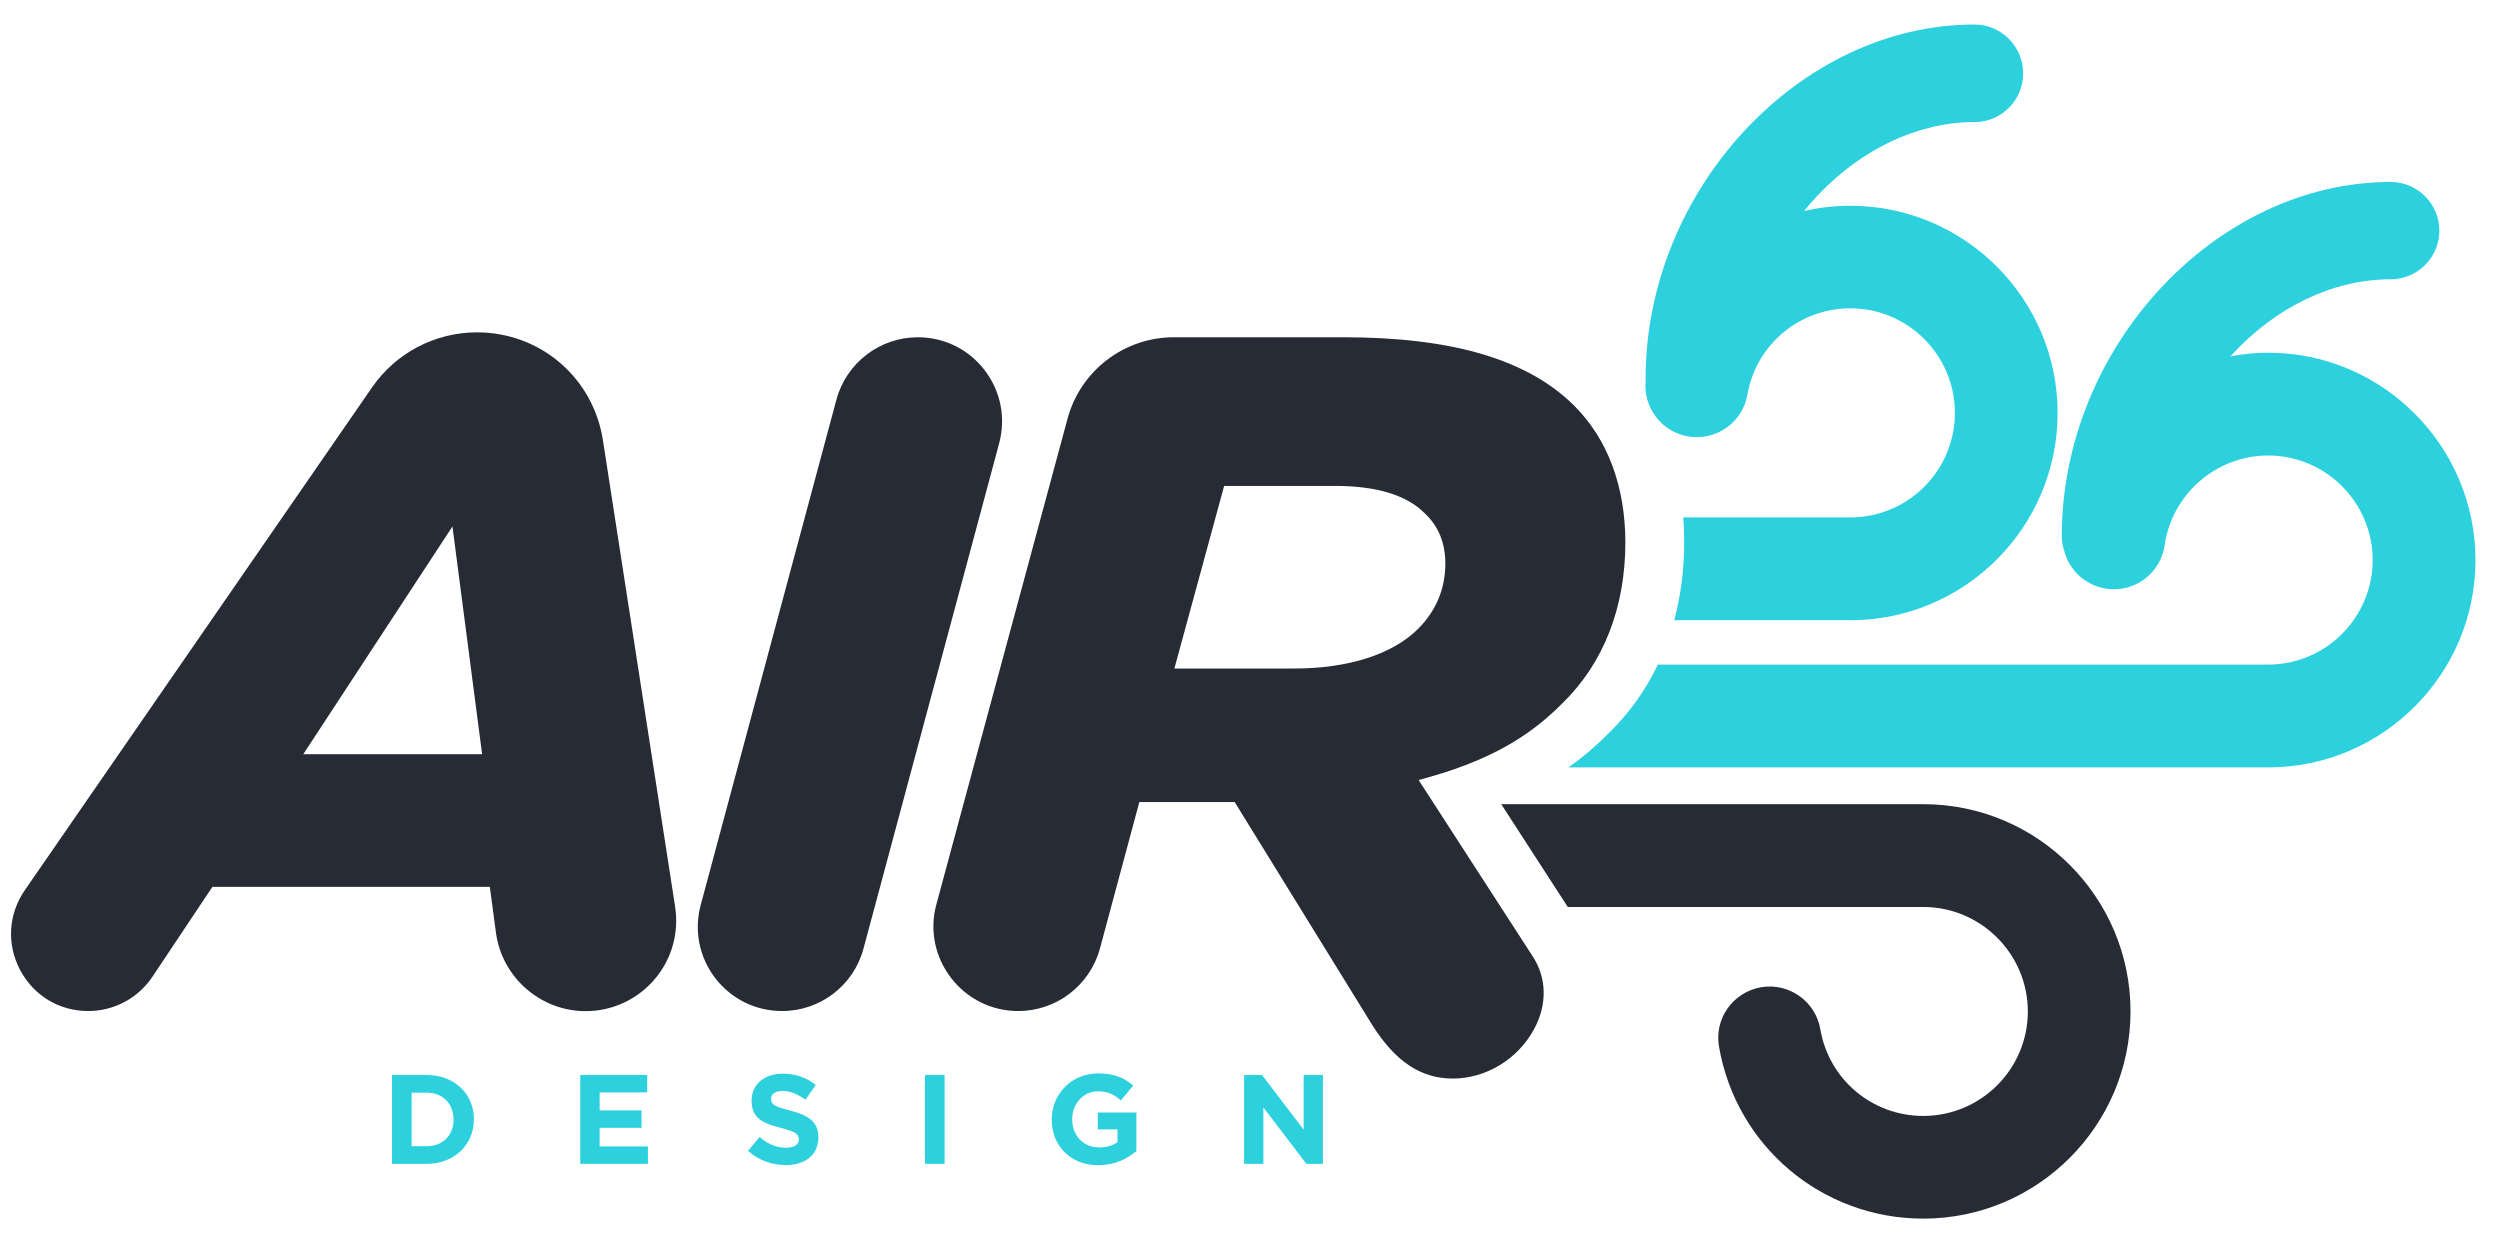
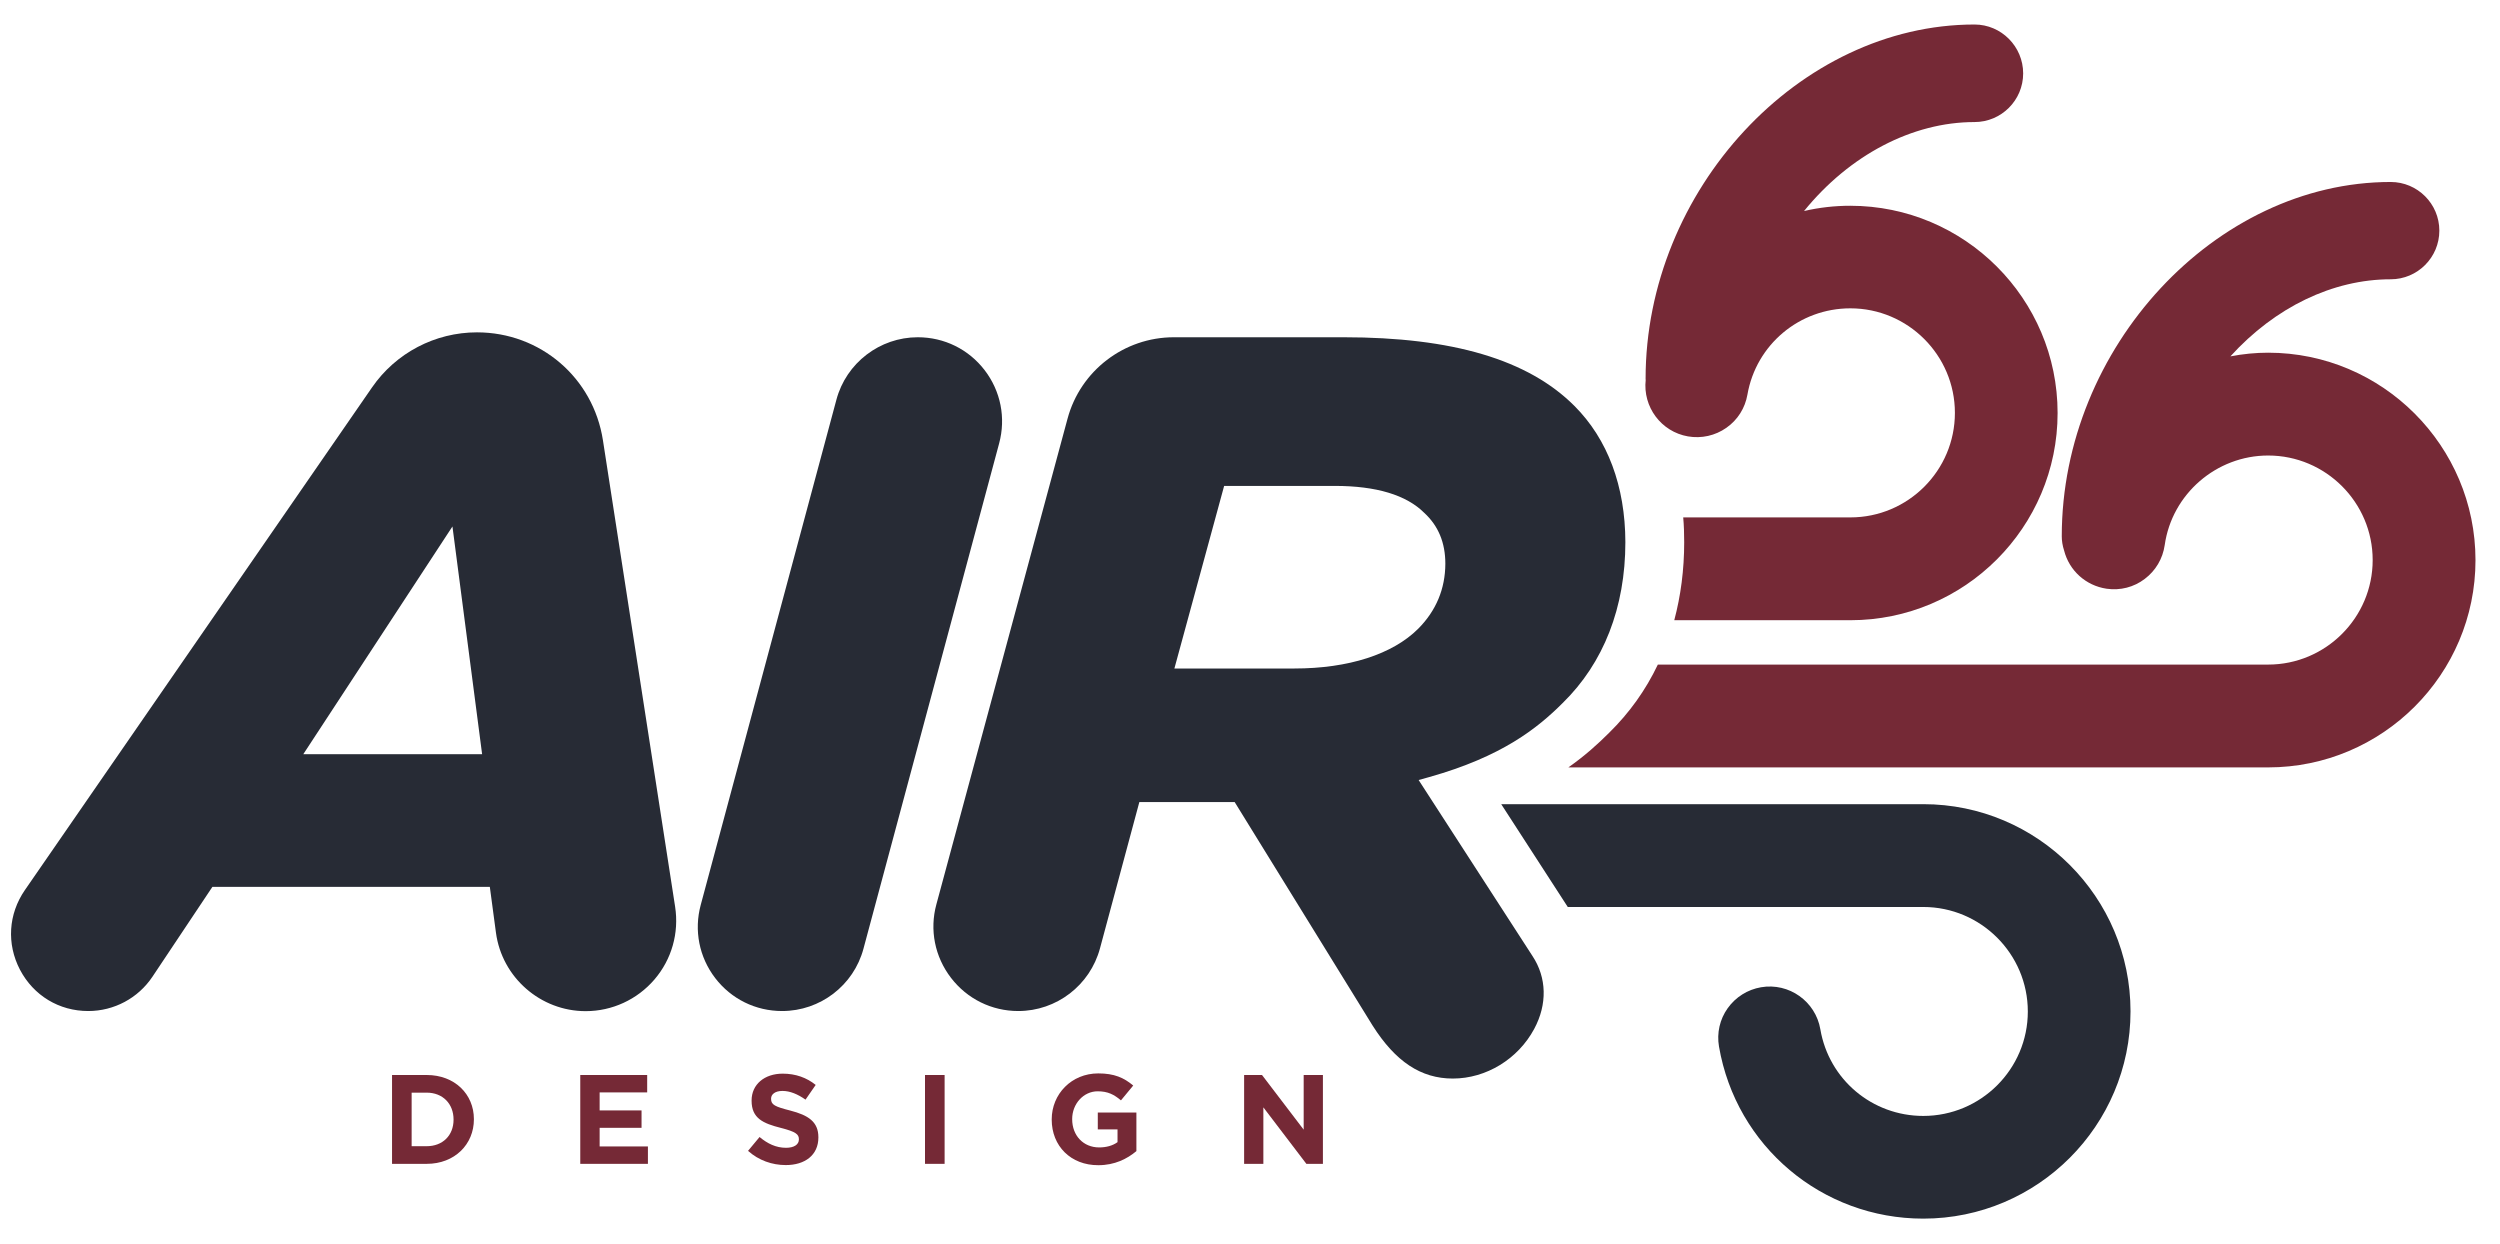
<svg xmlns="http://www.w3.org/2000/svg" version="1.1" id="Layer_1" x="0px" y="0px" viewBox="0 0 2040 1014.5" style="enable-background:new 0 0 2040 1014.5;" xml:space="preserve">
  <style type="text/css">
	.st0{fill:#272B35;}
- 	.st1{fill:#2CD1DD;}
+ 	.st1{fill:#752936;}
</style>
  <g>
    <g>
      <path class="st0" d="M1284.7,331.2c-37.7-37.7-99.3-56-188.4-56H957.9c-40.6,0-76.3,27.3-86.8,66.5l-107,396.2    c-5.7,20.9-1.3,42.8,11.9,60s33.2,27.1,54.9,27.1c31.2,0,58.6-21,66.7-51.2l32.1-119.3h77.8L1120,836.8    c18.7,29.5,39.5,43.3,65.5,43.3c27.2,0,53.2-15.9,66.4-40.5c10.8-20.1,10.3-41.8-1.4-59.5l-92.9-143.6l8.6-2.4    c59.4-16.7,88.4-39.9,108.9-60.4c33.5-32.7,51.2-78.1,51.2-131.3C1326.2,396.8,1311.9,358.4,1284.7,331.2z M1157.3,513    c-20.9,20.9-56.9,32.5-101.1,32.5h-97.9l40.6-149h90.3c33.8,0,58.4,7.4,73,22c11.5,10.6,17.2,24.3,17.2,41.6    C1179.3,480.5,1171.9,498.3,1157.3,513z" />
      <path class="st0" d="M550.9,739.9l-58.9-380.6c-7.9-51.1-51.1-88.1-102.8-88.1c-34.2,0-66.2,16.8-85.6,44.9L20.3,726.3    c-13.5,19.6-15,43.9-4,65c11.1,21.1,31.9,33.7,55.7,33.7c21.1,0,40.7-10.5,52.4-28l48.9-73.3h226.4l5,37.4    c4.9,36.5,36.4,64,73.2,64c21.6,0,42-9.4,56.1-25.8C548.1,782.9,554.2,761.3,550.9,739.9z M247.5,615.4l121.7-185.8l24.2,185.8    H247.5z" />
      <path class="st0" d="M682.5,326.2L571.8,738.4c-5.6,20.8-1.3,42.6,11.8,59.7c13.1,17.1,33,26.9,54.6,26.9    c31.1,0,58.4-20.9,66.4-50.9l110.7-412.3c5.6-20.8,1.3-42.6-11.8-59.7c-13.1-17.1-33-26.9-54.6-26.9h0    C717.9,275.2,690.5,296.2,682.5,326.2z" />
    </g>
    <g>
      <path class="st1" d="M1377.4,356.1c11,1.9,22.2-0.6,31.3-7c9.2-6.4,15.3-16.1,17.2-27.1c7.1-40.8,42.4-70.4,84-70.4    c47,0,85.3,38.3,85.3,85.3s-38.2,85.3-85.3,85.3h-136.4c0.6,6.6,0.8,13.4,0.8,20.3c0,22.4-2.8,43.7-8.1,63.6h143.7    c93.3,0,169.1-75.9,169.1-169.1s-75.9-169.1-169.2-169.1c-12.6,0-25.2,1.4-37.7,4.3c37-45.6,88.3-72.6,139.1-72.6    c21.9,0,39.7-17.8,39.7-39.7S1633.1,20,1611.2,20c-143,0-268.4,135.1-268.4,289.1c0,0.4,0,0.8,0.1,0.8    C1340.4,332,1355.5,352.3,1377.4,356.1z" />
      <path class="st1" d="M1850.8,287.8c-10.1,0-20.5,1-30.8,3c36.4-40.1,83.6-62.9,130.8-62.9c21.9,0,39.7-17.8,39.7-39.7    s-17.8-39.7-39.7-39.7c-143,0-268.4,135.1-268.4,289.1c0,3.7,0.6,7.6,1.9,11.6c4.2,16.5,17.8,28.7,34.7,31.2    c11.1,1.6,22.2-1.2,31.1-8c8.9-6.7,14.7-16.5,16.3-27.6c5.9-41.7,42.2-73.1,84.4-73.1c47,0,85.3,38.3,85.3,85.3    s-38.3,85.3-85.3,85.3h-498c-9.9,20.8-23.2,39.4-39.7,55.6c-9.2,9.2-19.8,18.8-33.3,28.3h571c93.3,0,169.2-75.9,169.2-169.1    S1944.1,287.8,1850.8,287.8z" />
    </g>
    <g>
      <path class="st1" d="M319.9,877.2h28.3c22.8,0,38.5,15.6,38.5,36v0.2c0,20.4-15.7,36.3-38.5,36.3h-28.3V877.2z M335.9,891.6v43.7    h12.3c13,0,21.9-8.8,21.9-21.6v-0.2c0-12.8-8.8-21.9-21.9-21.9H335.9z" />
      <path class="st1" d="M473.4,877.2h54.7v14.2h-38.8v14.7h34.2v14.2h-34.2v15.2h39.4v14.2h-55.2V877.2z" />
      <path class="st1" d="M610.4,939.1l9.4-11.3c6.5,5.4,13.4,8.8,21.6,8.8c6.5,0,10.5-2.6,10.5-6.8v-0.2c0-4-2.5-6.1-14.6-9.2    c-14.6-3.7-24-7.8-24-22.2V898c0-13.2,10.6-21.9,25.4-21.9c10.6,0,19.6,3.3,26.9,9.2l-8.3,12c-6.4-4.5-12.7-7.1-18.8-7.1    c-6.1,0-9.3,2.8-9.3,6.3v0.2c0,4.8,3.1,6.3,15.6,9.5c14.7,3.8,23,9.1,23,21.8v0.2c0,14.4-11,22.5-26.6,22.5    C630.1,950.7,619.1,946.9,610.4,939.1z" />
      <path class="st1" d="M754.8,877.2h16v72.5h-16V877.2z" />
      <path class="st1" d="M858.2,913.6v-0.2c0-20.6,16.1-37.5,38-37.5c13,0,20.9,3.5,28.5,9.9l-10,12.1c-5.6-4.7-10.6-7.4-19-7.4    c-11.6,0-20.8,10.3-20.8,22.6v0.2c0,13.3,9.1,23,22,23c5.8,0,11-1.4,15-4.3v-10.4h-16.1v-13.8h31.5v31.5    c-7.5,6.3-17.7,11.5-31,11.5C873.7,950.9,858.2,935.1,858.2,913.6z" />
      <path class="st1" d="M1015.1,877.2h14.7l34,44.6v-44.6h15.7v72.5H1066l-35.1-46.1v46.1h-15.7V877.2z" />
    </g>
    <g>
      <path class="st0" d="M1569.4,656.2H1225l54.3,83.9h290.1c47,0,85.3,38.3,85.3,85.3c0,47-38.3,85.2-85.3,85.2    c-41.7,0-77-29.7-84-70.7c-3.9-22.8-25.6-38.2-48.4-34.3c-11,1.9-20.7,8-27.2,17.1c-6.5,9.1-9,20.3-7.1,31.3    c14,81.4,84.1,140.4,166.7,140.4c93.3,0,169.1-75.9,169.1-169.1C1738.5,732.1,1662.7,656.2,1569.4,656.2z" />
    </g>
  </g>
</svg>
